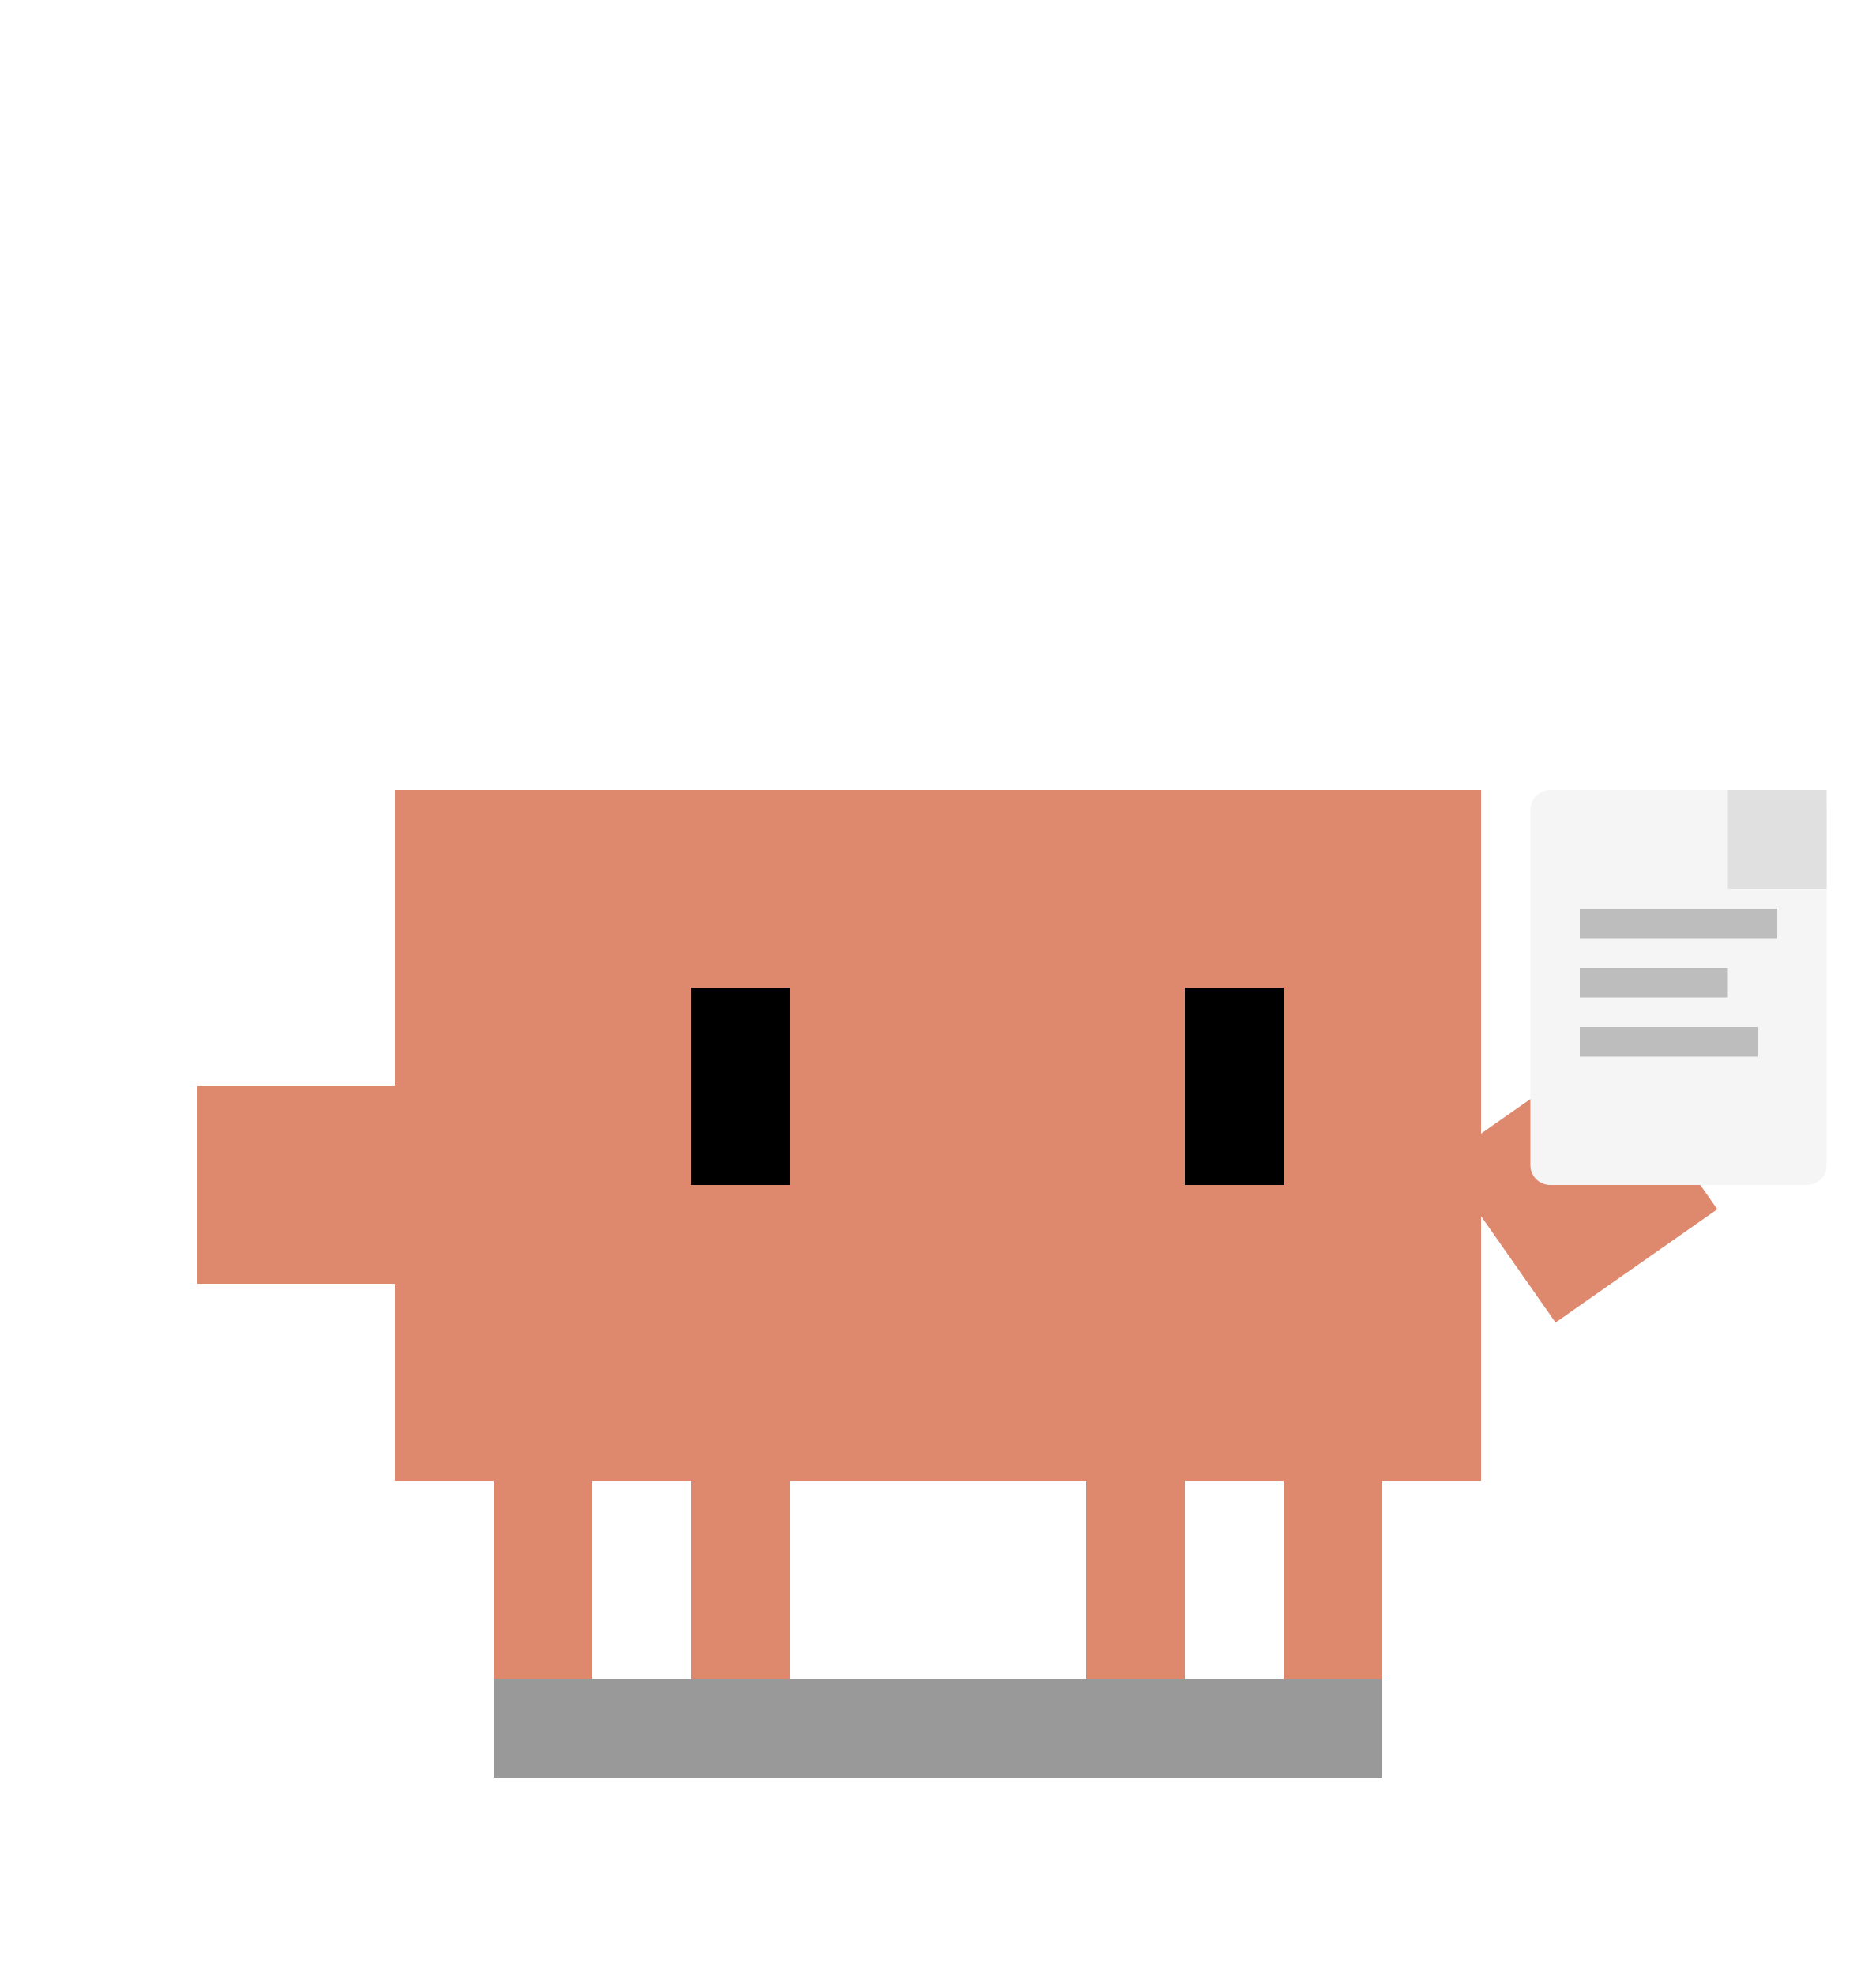
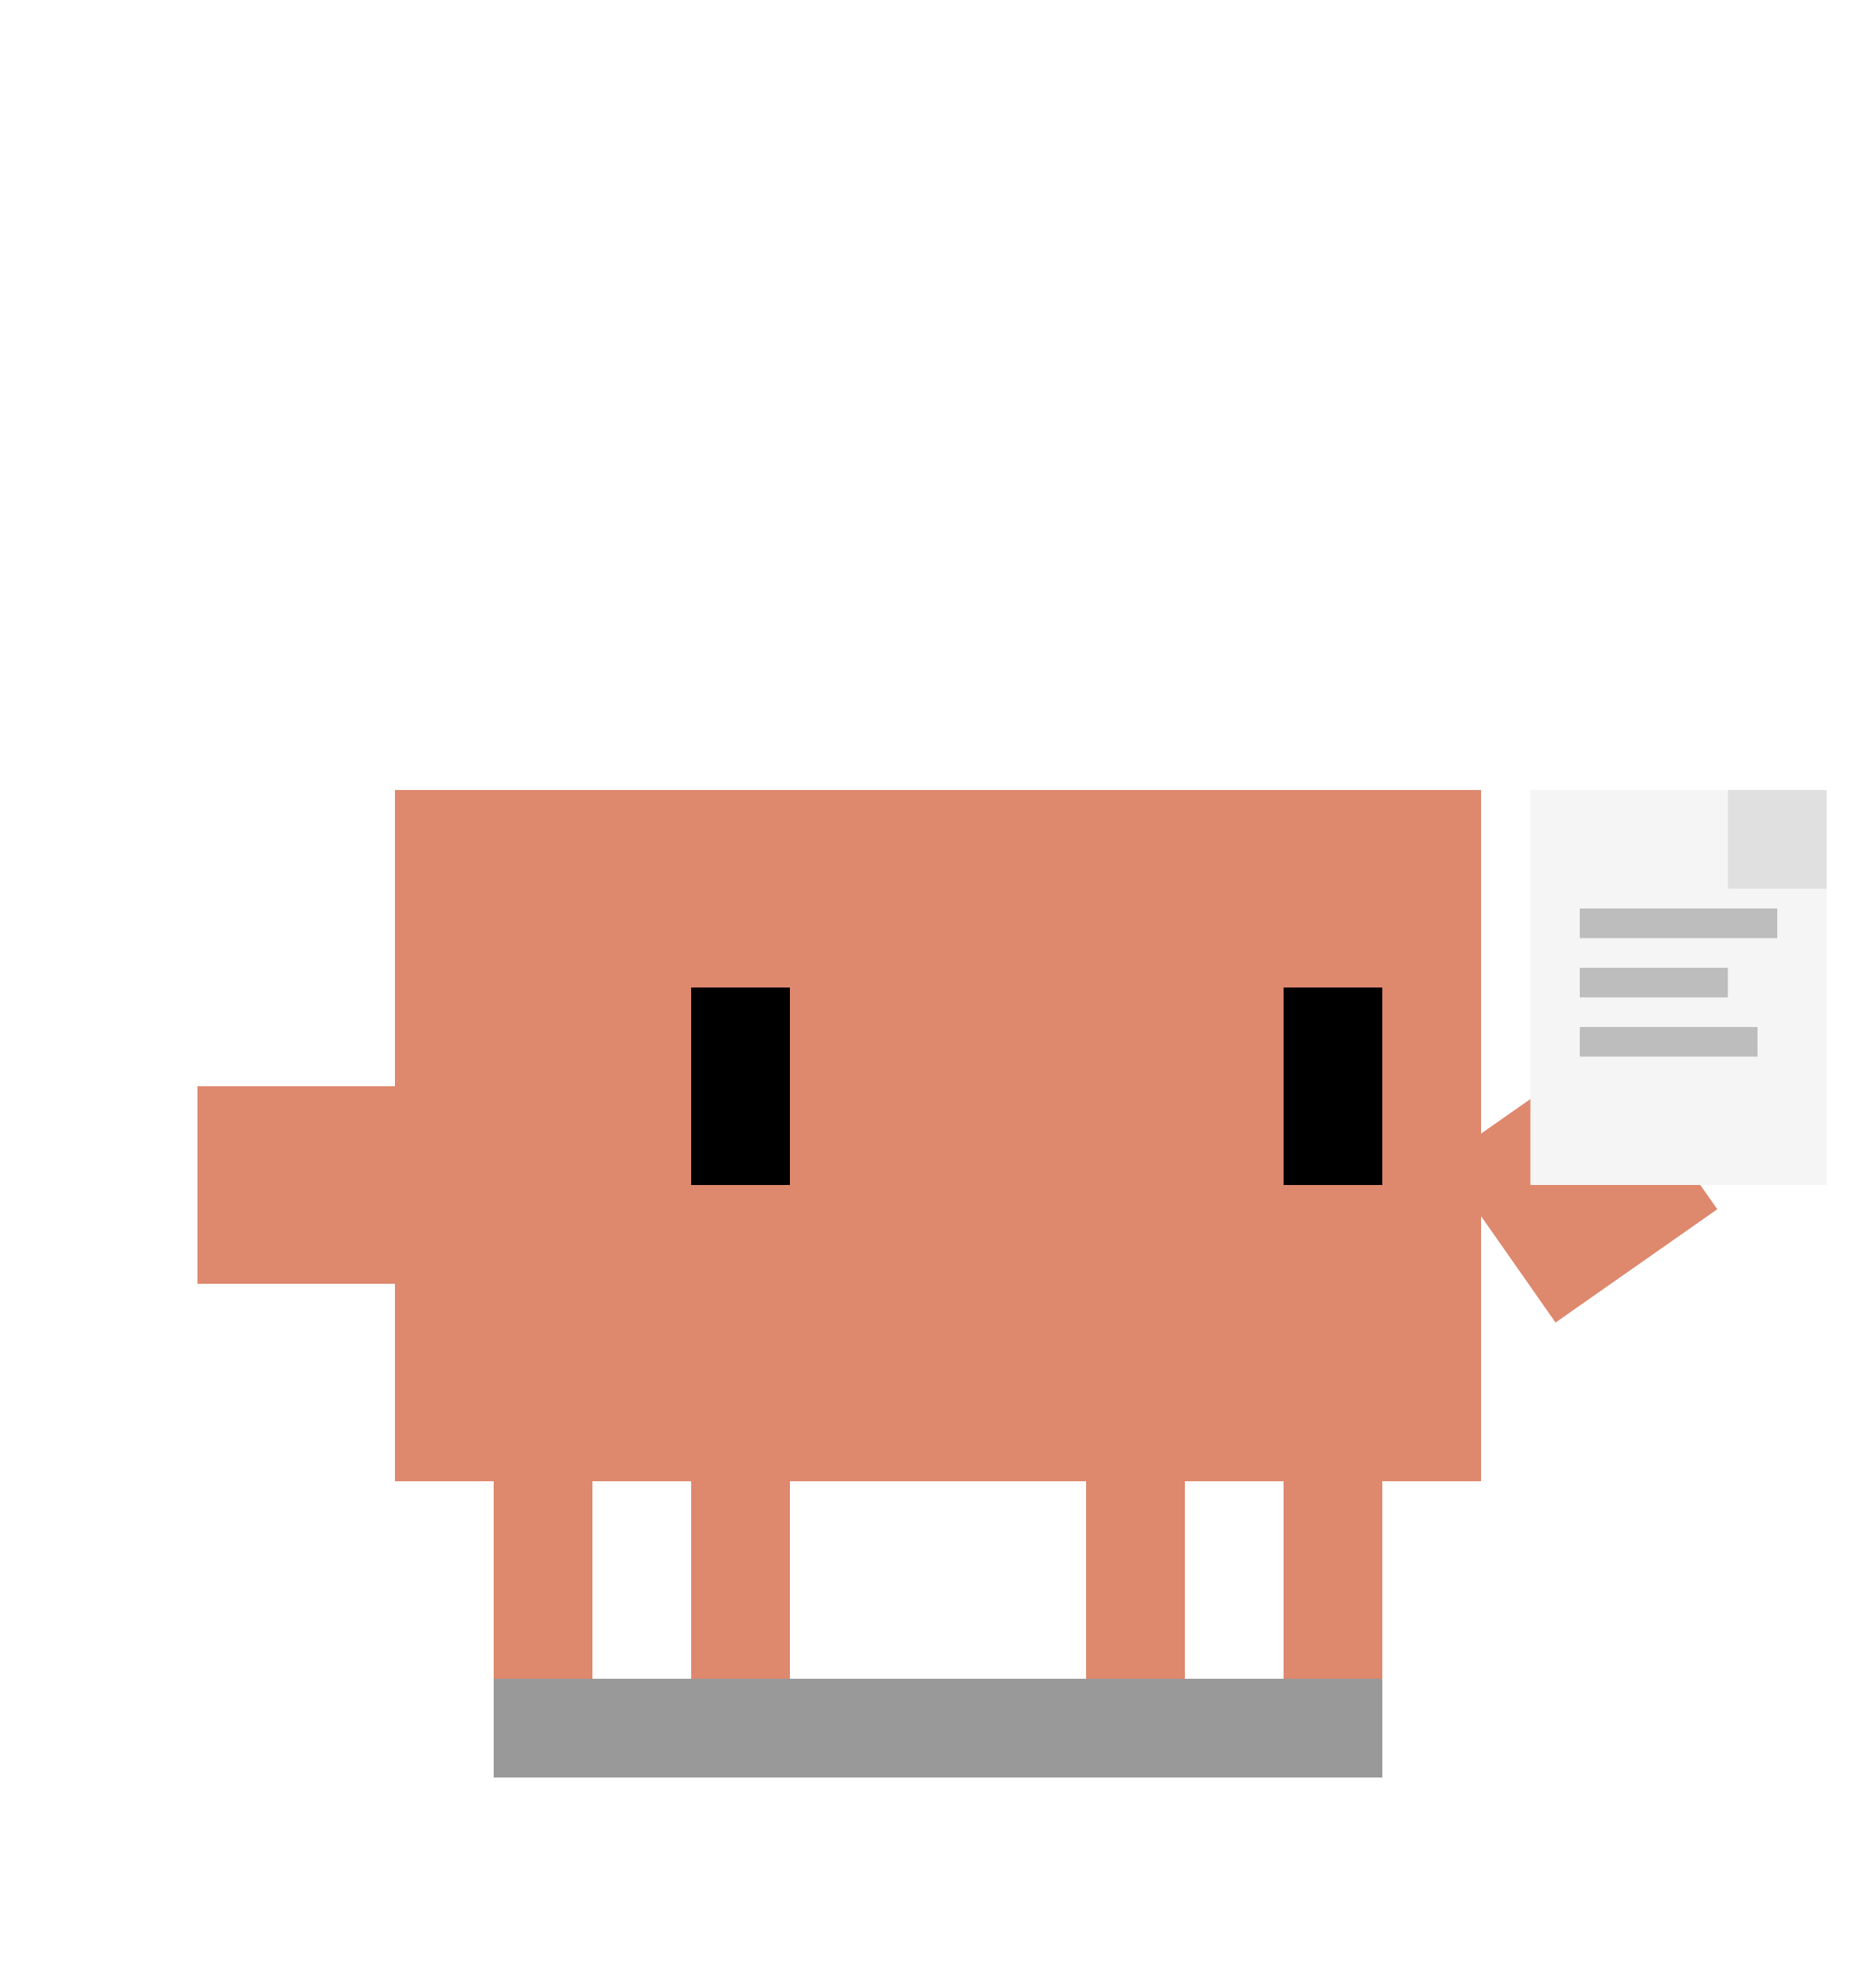
<svg xmlns="http://www.w3.org/2000/svg" viewBox="-2 -2 19 20" width="152" height="160" style="image-rendering:pixelated">
  <rect x="3" y="15" width="9" height="1" fill="#000000" opacity="0.4" />
  <rect x="2" y="6" width="11" height="7" fill="#DE886D" />
+   <rect x="3" y="13" width="1" height="2" fill="#DE886D" />
+   <rect x="5" y="13" width="1" height="2" fill="#DE886D" />
+   <rect x="9" y="13" width="1" height="2" fill="#DE886D" />
+   <rect x="11" y="13" width="1" height="2" fill="#DE886D" />
  <rect x="0" y="9" width="2" height="2" fill="#DE886D" />
  <g transform="rotate(-35, 14, 10)">
    <rect x="13" y="9" width="2" height="2" fill="#DE886D" />
  </g>
-   <rect x="13.5" y="6" width="3" height="4" fill="#F5F5F5" rx="0.2" />
+   <rect x="5" y="8" width="1" height="2" fill="#000000" />
+   <rect x="11" y="8" width="1" height="2" fill="#000000" />
+   <rect x="13.5" y="6" width="3" height="4" fill="#F5F5F5" />
  <rect x="15.5" y="6" width="1" height="1" fill="#E0E0E0" />
  <rect x="14" y="7.2" width="2" height="0.3" fill="#BDBDBD" />
  <rect x="14" y="7.8" width="1.5" height="0.3" fill="#BDBDBD" />
  <rect x="14" y="8.4" width="1.8" height="0.3" fill="#BDBDBD" />
-   <rect x="3" y="13" width="1" height="2" fill="#DE886D" />
-   <rect x="5" y="13" width="1" height="2" fill="#DE886D" />
-   <rect x="9" y="13" width="1" height="2" fill="#DE886D" />
-   <rect x="11" y="13" width="1" height="2" fill="#DE886D" />
-   <rect x="5" y="8" width="1" height="2" fill="#000000" />
-   <rect x="10" y="8" width="1" height="2" fill="#000000" />
</svg>
